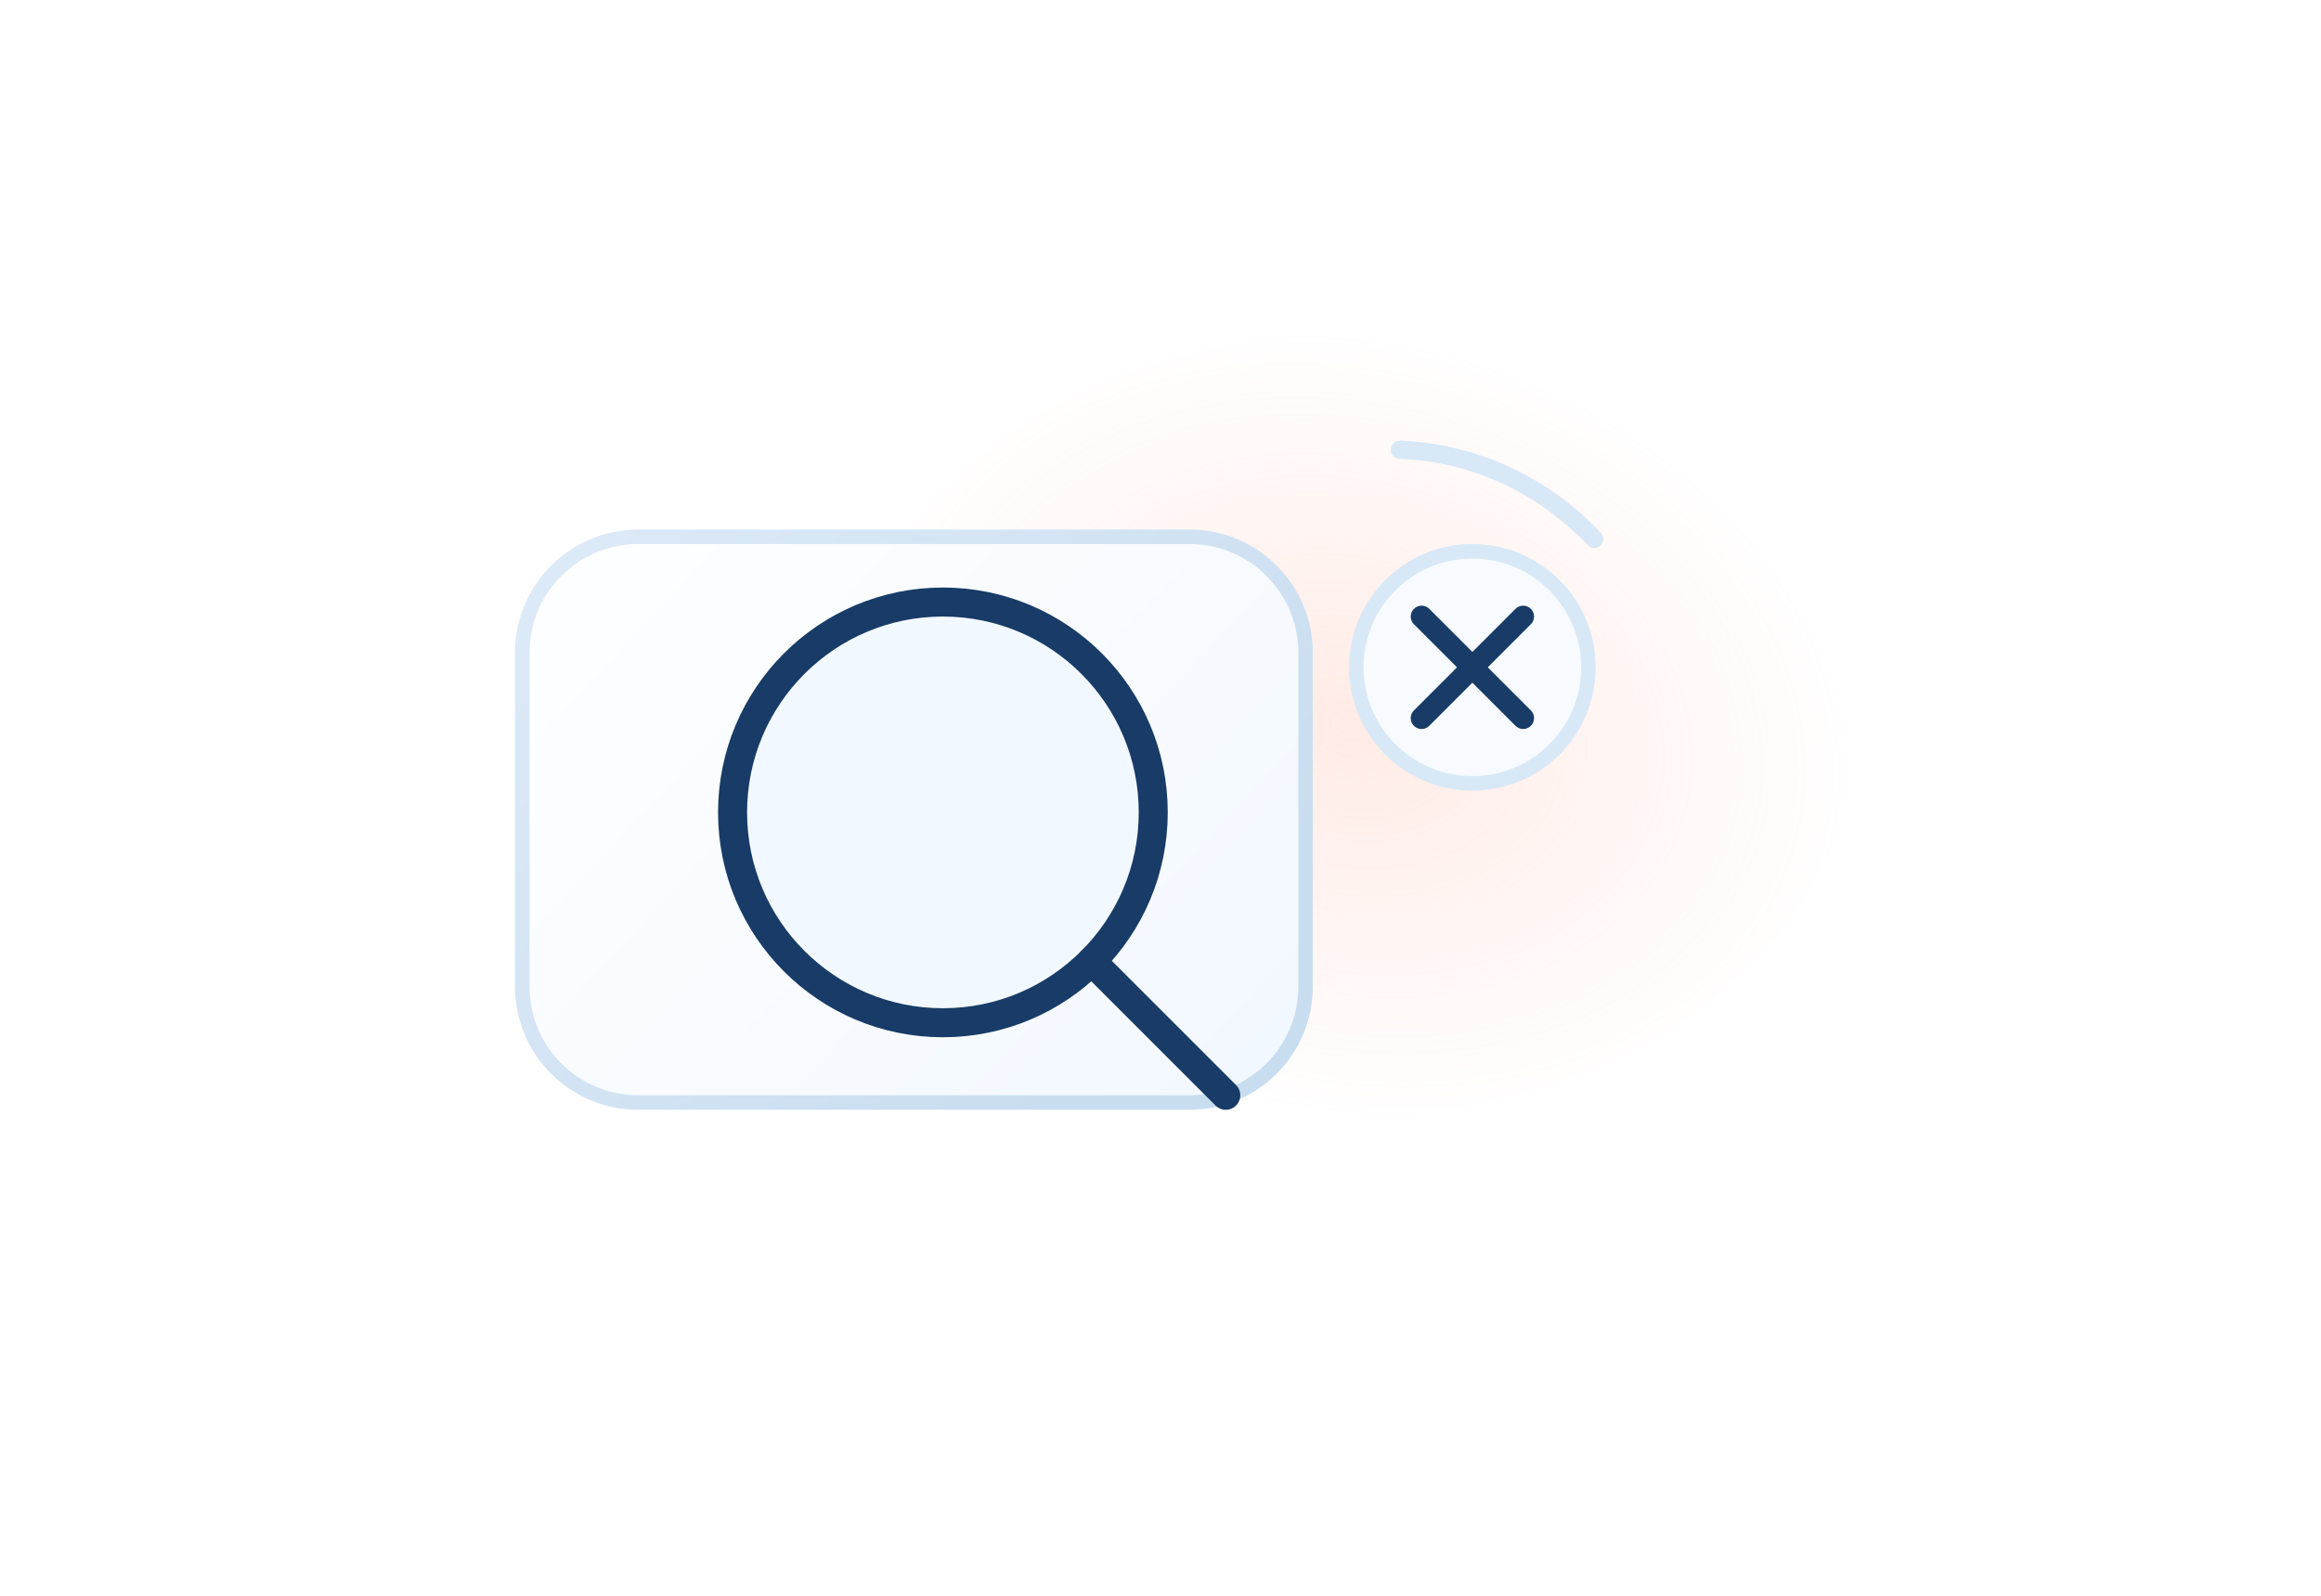
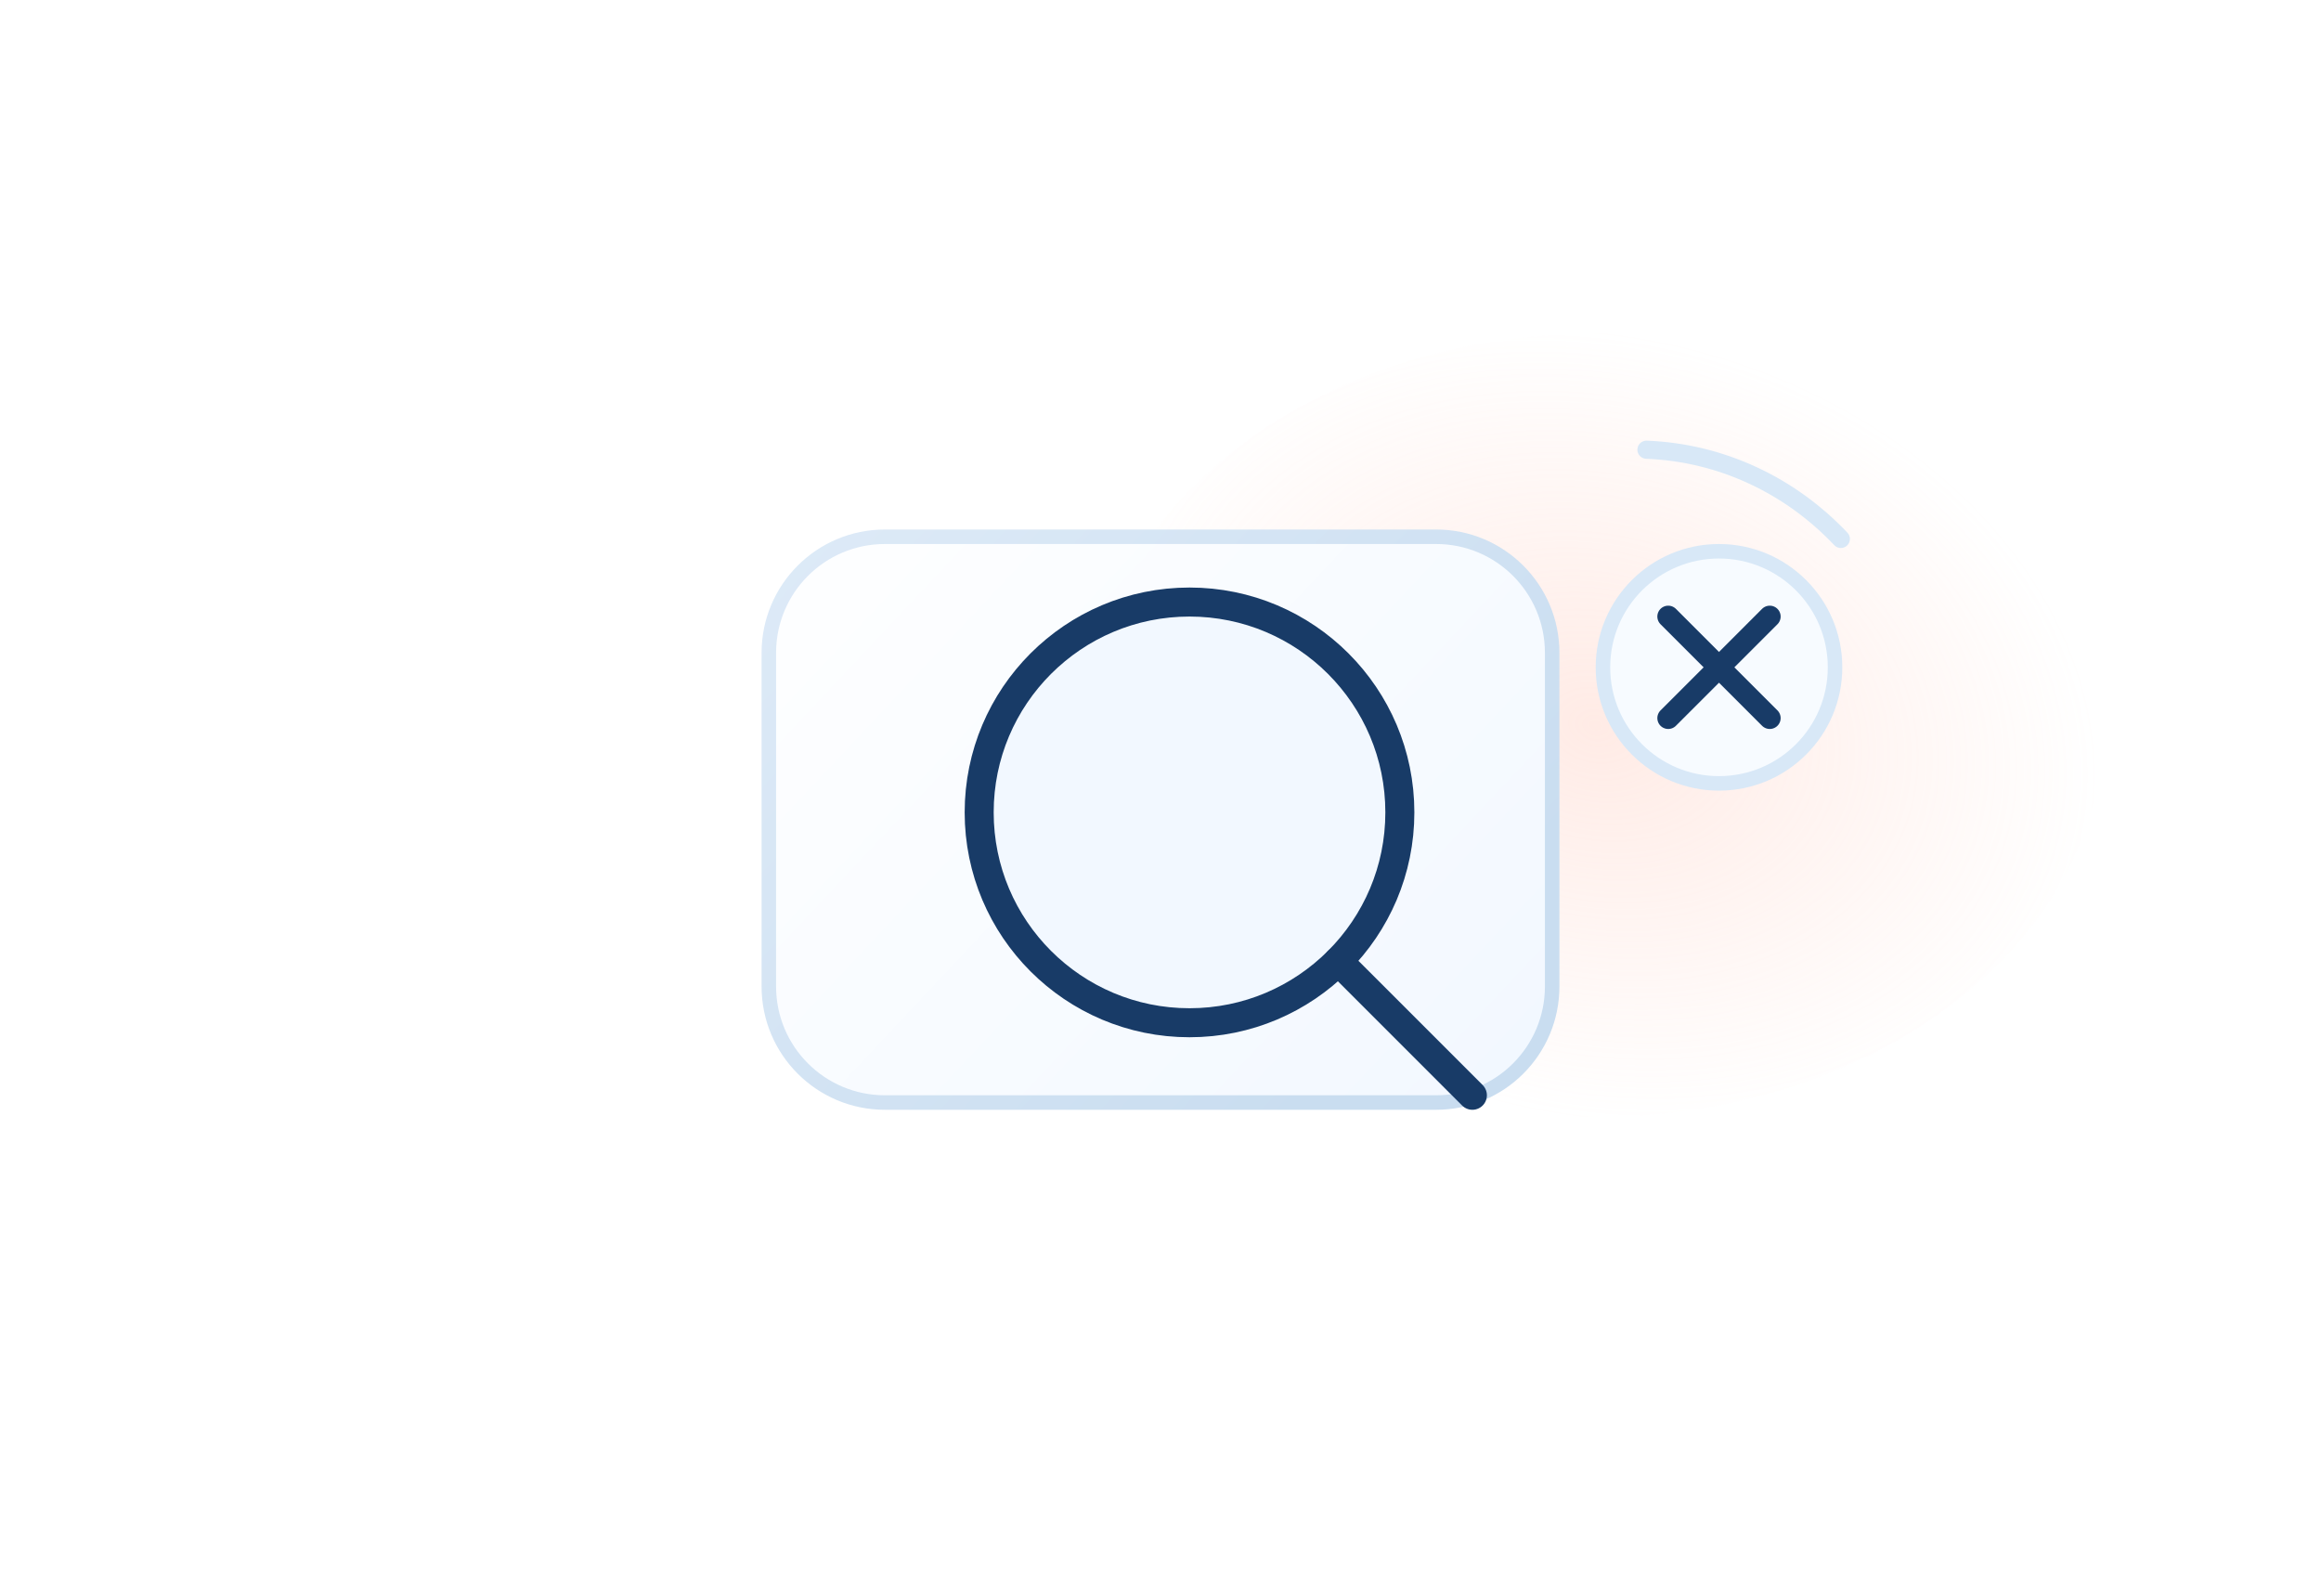
- <svg xmlns="http://www.w3.org/2000/svg" width="320" height="220" viewBox="0 0 320 220" fill="none">
+ <svg xmlns="http://www.w3.org/2000/svg" width="320" height="220" viewBox="-34 0 320 220" fill="none">
  <defs>
    <linearGradient id="cardFill" x1="70" y1="64" x2="168" y2="156" gradientUnits="userSpaceOnUse">
      <stop offset="0" stop-color="#FFFFFF" />
      <stop offset="1" stop-color="#F2F8FF" />
    </linearGradient>
    <linearGradient id="cardStroke" x1="78" y1="72" x2="154" y2="144" gradientUnits="userSpaceOnUse">
      <stop offset="0" stop-color="#DDEAF7" />
      <stop offset="1" stop-color="#C9DDF0" />
    </linearGradient>
    <radialGradient id="signalGlow" cx="0" cy="0" r="1" gradientUnits="userSpaceOnUse" gradientTransform="translate(186 100) rotate(14) scale(70 54)">
      <stop offset="0" stop-color="#FFB7A3" stop-opacity="0.28" />
      <stop offset="1" stop-color="#FFB7A3" stop-opacity="0" />
    </radialGradient>
  </defs>
  <ellipse cx="186" cy="100" rx="70" ry="54" fill="url(#signalGlow)" />
  <rect x="72" y="74" width="108" height="78" rx="16" fill="url(#cardFill)" />
  <rect x="72" y="74" width="108" height="78" rx="16" stroke="url(#cardStroke)" stroke-width="2" />
  <circle cx="130" cy="112" r="29" fill="#F2F8FF" stroke="#183B67" stroke-width="4" />
  <path d="M150.5 132.5L169 151" stroke="#183B67" stroke-width="4" stroke-linecap="round" />
  <path d="M193 62C203.3 62.4 212.8 66.9 219.8 74.3" stroke="#D8E8F7" stroke-width="2.5" stroke-linecap="round" />
  <circle cx="203" cy="92" r="16" fill="#F7FBFF" stroke="#D8E8F7" stroke-width="2" />
  <path d="M196 85L210 99" stroke="#183B67" stroke-width="3" stroke-linecap="round" />
  <path d="M210 85L196 99" stroke="#183B67" stroke-width="3" stroke-linecap="round" />
</svg>
